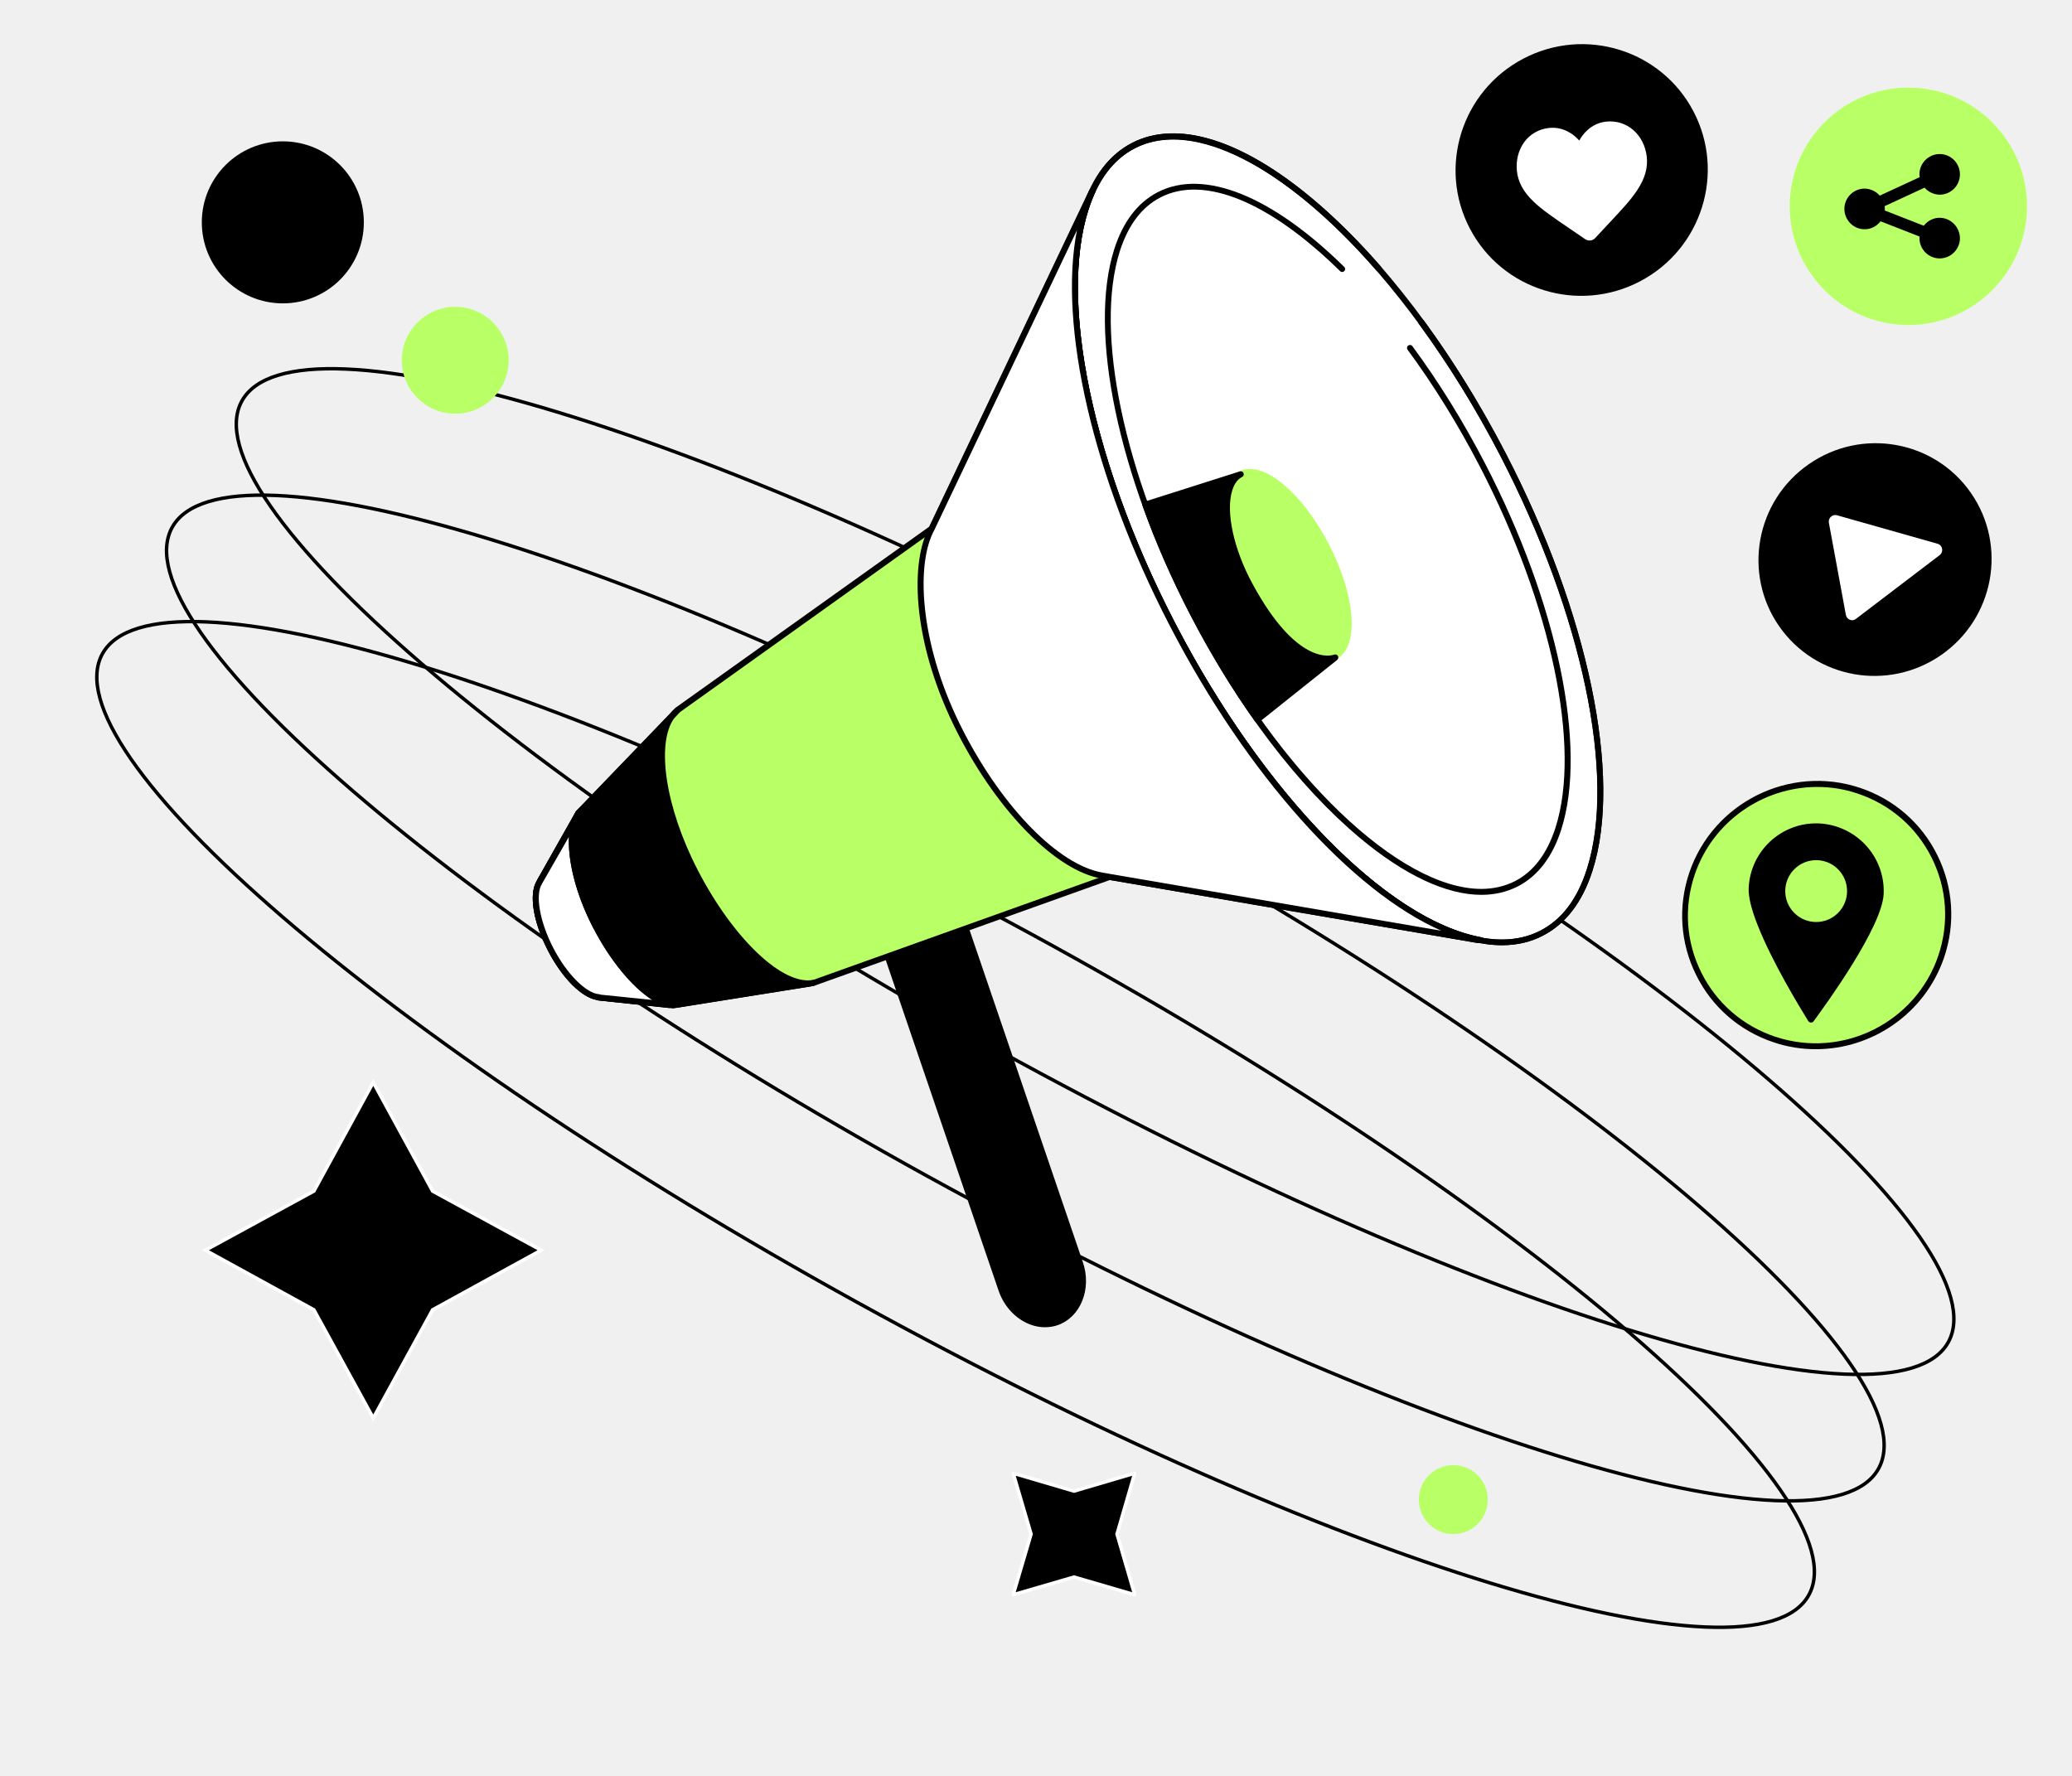
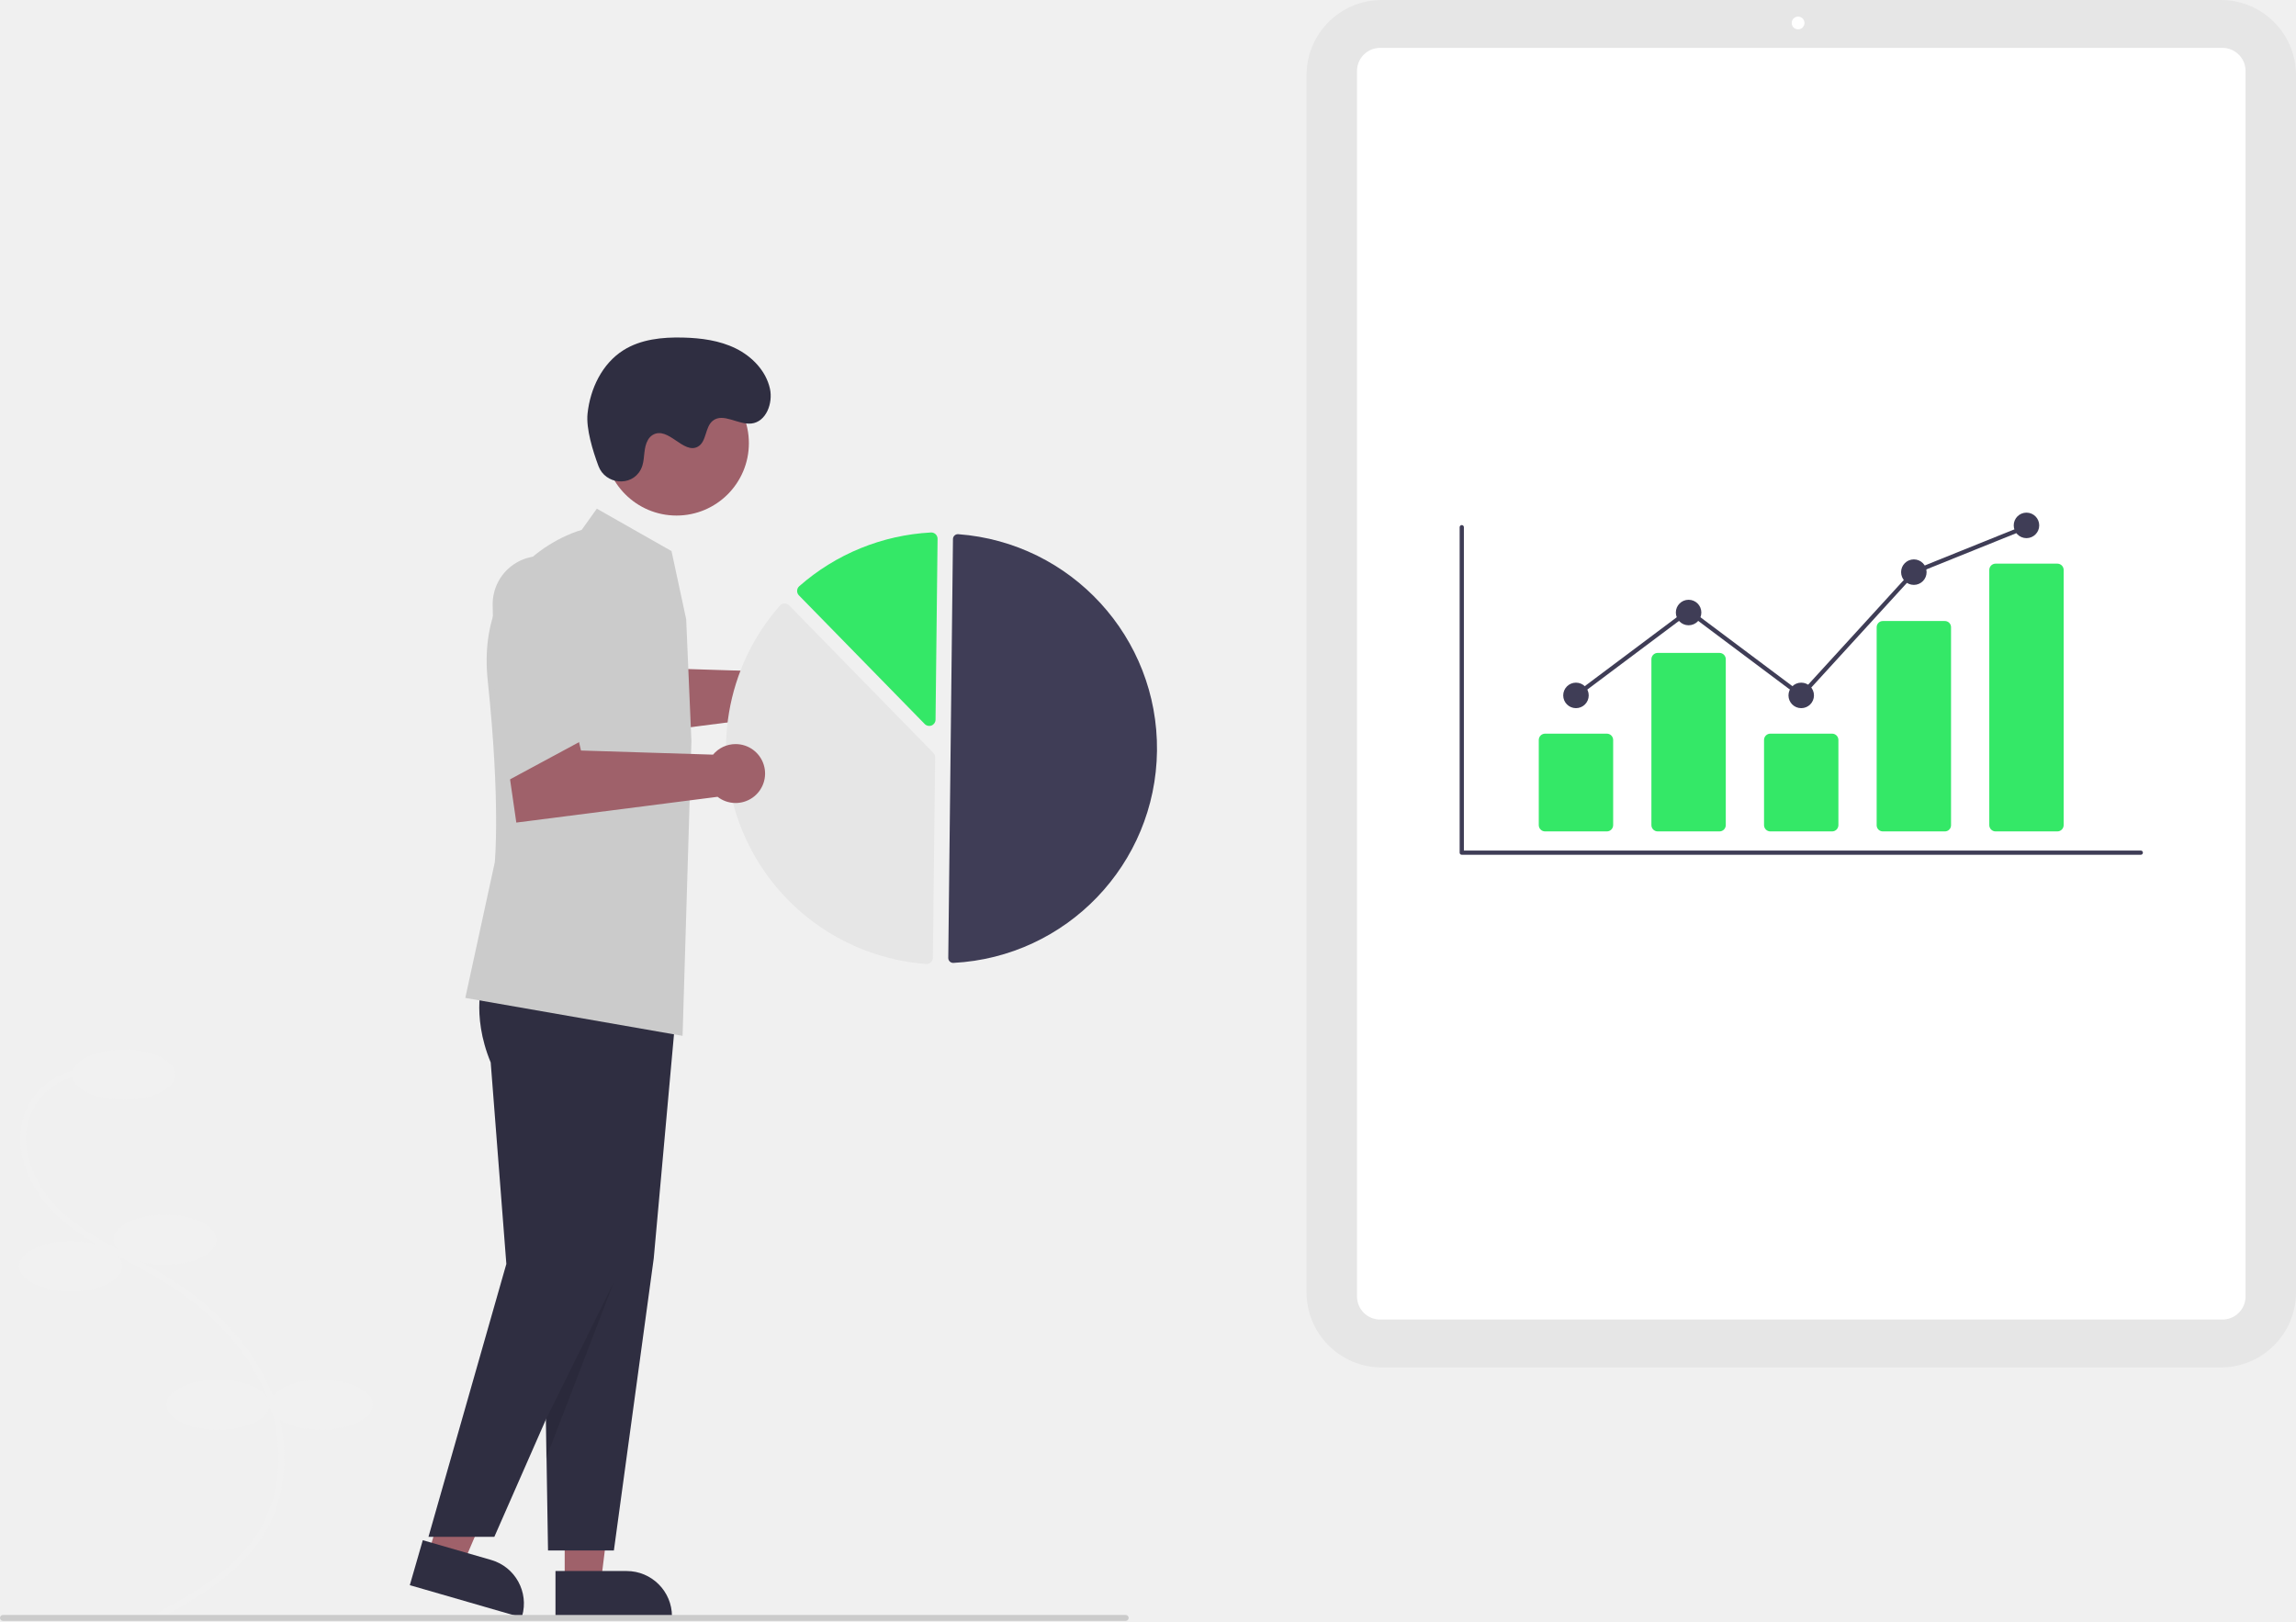
- <svg xmlns="http://www.w3.org/2000/svg" width="601" height="515" viewBox="0 0 601 515" fill="none">
-   <g clip-path="url(#clip0_332_1228)">
-     <path d="M311.536 432.535L329.137 427.349L324.001 445L329.137 462.601L311.536 457.465L293.885 462.601L299.07 445L293.885 427.349L311.536 432.535Z" fill="black" stroke="white" stroke-miterlimit="10" />
-   </g>
-   <g clip-path="url(#clip1_332_1228)">
-     <path d="M125.484 345.509L156.96 362.659L125.484 379.947L108.266 411.354L91.047 379.947L59.571 362.659L91.047 345.509L108.266 313.964L125.484 345.509Z" fill="black" stroke="white" stroke-miterlimit="10" />
-   </g>
-   <path d="M565.117 389.333C563.218 392.777 559.679 395.268 554.584 396.813C549.486 398.359 542.874 398.943 534.913 398.6C518.992 397.913 497.791 393.524 472.776 385.868C422.756 370.558 357.594 342.216 289.155 304.465C220.715 266.715 161.982 226.717 122.349 192.575C102.53 175.501 87.508 159.909 78.434 146.81C73.897 140.259 70.864 134.355 69.452 129.218C68.04 124.084 68.26 119.762 70.16 116.319C72.059 112.875 75.598 110.384 80.693 108.839C85.791 107.293 92.403 106.709 100.364 107.052C116.285 107.739 137.486 112.128 162.501 119.784C212.521 135.094 277.683 163.436 346.122 201.187C414.562 238.937 473.295 278.934 512.928 313.077C532.747 330.15 547.769 345.742 556.843 358.842C561.38 365.393 564.414 371.297 565.825 376.434C567.237 381.568 567.017 385.889 565.117 389.333Z" stroke="black" />
-   <path d="M544.887 426.007C542.987 429.451 539.449 431.942 534.354 433.487C529.256 435.033 522.644 435.617 514.683 435.273C498.762 434.587 477.56 430.198 452.546 422.542C402.526 407.232 337.364 378.89 268.924 341.139C200.485 303.388 141.752 263.391 102.119 229.249C82.299 212.175 67.277 196.583 58.204 183.483C53.666 176.933 50.633 171.029 49.221 165.892C47.81 160.758 48.03 156.436 49.929 152.992C51.829 149.549 55.367 147.057 60.462 145.512C65.56 143.967 72.172 143.383 80.134 143.726C96.054 144.413 117.256 148.802 142.27 156.458C192.291 171.767 257.452 200.11 325.892 237.86C394.331 275.611 453.064 315.608 492.697 349.75C512.517 366.824 527.539 382.416 536.612 395.516C541.15 402.067 544.183 407.971 545.595 413.107C547.006 418.241 546.786 422.563 544.887 426.007Z" stroke="black" />
-   <path d="M524.658 462.681C522.759 466.125 519.22 468.616 514.125 470.161C509.027 471.707 502.415 472.291 494.454 471.948C478.533 471.261 457.332 466.872 432.317 459.216C382.297 443.906 317.135 415.564 248.696 377.813C180.256 340.063 121.523 300.066 81.891 265.923C62.071 248.85 47.049 233.258 37.975 220.158C33.438 213.607 30.404 207.703 28.993 202.566C27.581 197.432 27.801 193.111 29.701 189.667C31.6 186.223 35.139 183.732 40.234 182.187C45.332 180.641 51.944 180.057 59.905 180.4C75.826 181.087 97.027 185.476 122.042 193.132C172.062 208.442 237.224 236.784 305.663 274.535C374.103 312.285 432.836 352.283 472.469 386.425C492.288 403.499 507.31 419.091 516.384 432.19C520.921 438.741 523.955 444.645 525.366 449.782C526.778 454.916 526.558 459.237 524.658 462.681Z" stroke="black" />
-   <circle cx="132.037" cy="104.5" r="15.5" fill="#B9FF66" />
-   <circle cx="421.537" cy="435" r="10" fill="#B9FF66" />
-   <circle cx="82.037" cy="64.5" r="23.5" fill="black" />
-   <path d="M306.509 383.59C300.205 385.744 293.001 381.475 290.495 374.071L251.496 259.81L274.284 252.015L313.322 366.433C315.828 373.758 312.774 381.436 306.509 383.59Z" fill="black" />
-   <path d="M303.102 385C301.262 385 299.383 384.569 297.581 383.668C293.94 381.866 291.042 378.498 289.633 374.345L250.634 260.084C250.478 259.653 250.713 259.144 251.182 258.987L273.971 251.192C274.206 251.113 274.441 251.113 274.636 251.231C274.832 251.348 274.989 251.505 275.067 251.74L314.105 366.159C316.728 373.914 313.439 382.101 306.744 384.412C305.608 384.804 304.355 385 303.102 385ZM252.592 260.358L291.317 373.797C292.57 377.518 295.154 380.574 298.364 382.14C300.949 383.394 303.729 383.629 306.235 382.767C312.03 380.769 314.849 373.562 312.5 366.707L273.736 253.111L252.592 260.358Z" fill="black" />
-   <path d="M270.251 153.382L196.521 205.988L167.821 235.798L156.544 255.736L156.505 255.892C154.273 259.339 155.565 267.291 159.755 275.399C163.866 283.39 169.661 288.953 173.733 289.266L173.616 289.344L195.268 291.695L235.794 285.231L321.818 254.443L428.751 272.775L429.495 272.814C402.635 267.8 366.377 231.88 340.025 181.076C313.713 130.31 305.334 80.132 316.885 55.376H316.845L270.838 152.128L270.251 153.382Z" fill="#B9FF66" />
-   <path d="M447.266 270.603C473.694 256.873 468.583 194.629 435.852 131.577C403.121 68.525 355.163 28.541 328.736 42.271C302.308 56.001 307.419 118.245 340.15 181.297C372.881 244.349 420.839 284.333 447.266 270.603Z" fill="white" />
-   <path d="M435.643 274.185C424.131 274.185 410.27 267.761 395.352 255.266C375.031 238.266 355.101 212.06 339.243 181.428C315.241 135.05 305.334 87.496 314.027 60.273C316.924 51.185 321.78 44.839 328.397 41.431C341.553 34.694 360.073 40.413 380.591 57.57C400.912 74.57 420.842 100.775 436.7 131.407C460.742 177.786 470.648 225.339 461.916 252.563C459.019 261.651 454.163 267.996 447.546 271.404C443.983 273.284 439.989 274.185 435.643 274.185ZM340.378 40.413C336.345 40.413 332.586 41.236 329.219 42.998C322.993 46.171 318.451 52.203 315.711 60.86C307.136 87.692 317.003 134.737 340.809 180.723C373.23 243.279 420.764 283.312 446.802 269.955C453.028 266.782 457.57 260.75 460.311 252.093C468.886 225.261 459.019 178.216 435.212 132.23C406.981 77.782 367.356 40.413 340.378 40.413Z" fill="black" />
-   <path d="M435.643 274.185C424.131 274.185 410.27 267.761 395.352 255.266C375.031 238.265 355.101 212.06 339.243 181.428C315.241 135.05 305.334 87.496 314.027 60.273C316.924 51.185 321.78 44.839 328.397 41.431C337.207 36.887 348.718 38.023 361.679 44.682C374.091 51.067 387.521 62.388 400.599 77.39C400.912 77.743 400.873 78.291 400.521 78.605C400.168 78.918 399.62 78.879 399.307 78.526C372.76 48.051 345.899 34.42 329.219 42.998C322.993 46.171 318.451 52.203 315.711 60.86C307.136 87.692 317.003 134.737 340.809 180.723C369.001 235.132 408.665 272.54 435.604 272.54C439.637 272.54 443.396 271.717 446.763 269.955C452.989 266.782 457.531 260.75 460.272 252.093C468.847 225.261 458.98 178.216 435.173 132.23C428.086 118.52 420.098 105.632 411.523 93.92C411.249 93.529 411.328 92.98 411.719 92.706C412.111 92.432 412.659 92.51 412.933 92.902C421.586 104.692 429.574 117.658 436.739 131.446C460.742 177.785 470.648 225.339 461.916 252.563C459.019 261.65 454.163 267.996 447.546 271.404C443.983 273.284 439.989 274.185 435.643 274.185Z" fill="black" />
-   <path d="M387.303 190.339C393.426 187.158 392.248 172.751 384.673 158.159C377.098 143.567 365.995 134.316 359.872 137.497C353.75 140.678 354.928 155.085 362.503 169.677C370.077 184.269 381.181 193.52 387.303 190.339Z" fill="#B9FF66" />
-   <path d="M384.624 191.848C377.889 191.848 368.492 183.152 361.718 170.03C356.08 159.14 353.77 147.937 355.845 141.474C356.589 139.202 357.803 137.596 359.486 136.734C366.143 133.326 377.537 142.61 385.446 157.847C391.085 168.737 393.395 179.94 391.32 186.403C390.576 188.675 389.362 190.281 387.678 191.143C386.738 191.613 385.72 191.848 384.624 191.848ZM362.54 137.714C361.718 137.714 360.935 137.87 360.269 138.223C358.977 138.889 358.038 140.142 357.45 141.983C355.532 148.016 357.764 158.748 363.206 169.246C370.411 183.152 381.257 192.514 386.856 189.615C388.148 188.949 389.088 187.696 389.675 185.855C391.594 179.783 389.323 169.09 383.919 158.592C377.576 146.41 368.492 137.714 362.54 137.714Z" fill="#B9FF66" />
-   <path d="M429.692 259.574C419.59 259.574 407.452 253.934 394.374 243.005C376.597 228.12 359.134 205.166 345.273 178.373C324.247 137.792 315.593 96.153 323.19 72.298C325.735 64.307 330.003 58.745 335.837 55.728C349.228 48.874 368.923 56.786 389.91 77.429C390.262 77.782 390.262 78.291 389.91 78.644C389.558 78.996 389.049 78.996 388.696 78.644C368.257 58.549 349.267 50.715 336.62 57.256C331.216 60.037 327.262 65.247 324.834 72.807C317.355 96.231 325.97 137.361 346.8 177.589C371.429 225.182 406.081 257.851 429.653 257.851C433.177 257.851 436.426 257.107 439.402 255.618C444.806 252.837 448.76 247.627 451.188 240.067C458.667 216.643 450.052 175.513 429.222 135.285C422.918 123.142 415.87 111.743 408.274 101.441C408 101.049 408.078 100.501 408.47 100.227C408.861 99.953 409.409 100.031 409.683 100.423C417.358 110.842 424.445 122.28 430.788 134.501C451.814 175.082 460.468 216.721 452.872 240.576C450.327 248.567 446.059 254.13 440.225 257.146C437.014 258.752 433.49 259.574 429.692 259.574Z" fill="black" />
-   <path d="M195.308 292.517C195.269 292.517 195.23 292.517 195.23 292.517L173.577 290.167C173.46 290.167 173.342 290.128 173.225 290.05C168.761 289.344 163.123 283.704 159.011 275.791C154.626 267.448 153.334 259.3 155.722 255.462L155.762 255.344L167.038 235.367C167.077 235.289 167.117 235.249 167.156 235.21L195.857 205.401C195.896 205.362 195.935 205.323 195.974 205.284L269.508 152.794L316.024 54.984C316.141 54.789 316.298 54.632 316.533 54.554C316.768 54.475 317.003 54.475 317.199 54.593C317.629 54.789 317.825 55.298 317.629 55.729C305.844 80.994 315.163 131.211 340.77 180.645C366.417 230.157 402.165 266.821 429.692 271.874C430.122 271.953 430.436 272.344 430.396 272.814C430.357 273.245 429.966 273.559 429.535 273.598L428.791 273.559C428.752 273.559 428.713 273.559 428.674 273.559L321.936 255.266L236.108 285.976C236.069 285.976 235.991 286.015 235.951 286.015L195.426 292.478C195.387 292.517 195.348 292.517 195.308 292.517ZM174.204 288.522L195.308 290.794L235.638 284.331L321.623 253.581C321.78 253.542 321.897 253.503 322.054 253.542L418.141 269.994C392.181 258.595 361.836 224.947 339.321 181.468C316.964 138.301 306.979 94.469 312.461 66.775L271.035 153.735C270.956 153.852 270.878 153.97 270.761 154.048L197.11 206.655L168.526 236.307L157.249 256.284C157.249 256.323 157.21 256.363 157.21 256.363C155.174 259.535 156.545 267.37 160.499 275.008C164.376 282.49 169.975 288.13 173.812 288.404C173.969 288.404 174.086 288.444 174.204 288.522Z" fill="black" />
-   <path d="M270.367 153.069L316.845 55.337H316.884C305.333 80.093 313.751 130.271 340.025 181.037C366.376 231.881 402.634 267.8 429.573 272.736L428.829 272.697L322.052 254.404L319.586 253.973C307.173 251.779 290.611 235.641 278.747 212.608C266.569 188.988 264.416 165.447 269.819 154.244L270.367 153.069Z" fill="white" />
-   <path d="M429.573 273.598C429.534 273.598 429.573 273.598 429.573 273.598L428.79 273.558C428.751 273.558 428.711 273.558 428.672 273.558L321.896 255.266L319.429 254.835C306.312 252.524 289.671 235.719 277.964 213.039C264.69 187.265 264.025 164.311 269.036 153.891L269.624 152.716L316.101 55.024C316.218 54.828 316.375 54.671 316.61 54.593C316.845 54.514 317.08 54.514 317.276 54.632C317.706 54.828 317.902 55.337 317.706 55.768C305.921 81.033 315.24 131.25 340.847 180.684C366.494 230.196 402.243 266.86 429.769 271.913C430.199 271.992 430.513 272.383 430.473 272.853C430.356 273.245 430.004 273.598 429.573 273.598ZM312.381 66.775L271.151 153.46L270.563 154.635C265.591 164.977 267.04 188.087 279.491 212.217C290.963 234.466 307.134 250.918 319.742 253.111L322.209 253.542L418.1 269.994C392.14 258.595 361.795 224.947 339.281 181.467C316.923 138.301 306.939 94.469 312.381 66.775Z" fill="black" />
-   <path d="M194.133 292.4C194.094 292.4 194.055 292.4 194.055 292.4L173.538 290.206C173.42 290.206 173.303 290.167 173.185 290.089C168.721 289.384 163.083 283.743 158.972 275.831C154.626 267.448 153.333 259.3 155.722 255.462L155.761 255.344L167.038 235.367C167.273 234.936 167.782 234.819 168.212 235.054C168.643 235.289 168.761 235.798 168.526 236.229L157.249 256.284C157.249 256.323 157.21 256.363 157.21 256.363C155.174 259.535 156.544 267.37 160.499 275.008C164.375 282.49 169.974 288.13 173.812 288.404C173.929 288.404 174.086 288.444 174.164 288.522L194.212 290.676C194.681 290.716 195.034 291.146 194.955 291.616C194.916 292.047 194.564 292.4 194.133 292.4Z" fill="black" />
-   <path d="M195.503 291.538C188.847 291.068 179.528 281.628 172.754 268.584C165.589 254.756 163.905 240.459 168.29 235.367L156.583 255.736L156.505 255.892C154.273 259.339 155.565 267.291 159.755 275.399C163.866 283.39 169.661 288.953 173.733 289.266L173.616 289.344L195.503 291.538Z" fill="white" />
-   <path d="M195.504 292.4C195.464 292.4 195.464 292.4 195.425 292.4C195.269 292.4 195.073 292.36 194.916 292.36L173.538 290.206C173.42 290.206 173.303 290.167 173.185 290.088C168.721 289.383 163.083 283.743 158.972 275.83C154.626 267.448 153.333 259.3 155.722 255.461L155.761 255.344L166.059 237.404C166.45 236.385 166.959 235.484 167.586 234.74C167.86 234.387 168.369 234.348 168.721 234.583C169.074 234.857 169.191 235.327 168.956 235.719L167.508 238.187C165.197 244.415 167.468 256.636 173.42 268.074C179.881 280.57 188.691 289.697 194.995 290.519L195.464 290.559C195.934 290.598 196.287 291.029 196.248 291.499C196.287 292.047 195.934 292.4 195.504 292.4ZM174.164 288.522L189.121 290.049C183.366 286.367 177.022 278.768 171.971 268.975C167.077 259.535 164.649 249.742 165.041 242.692L157.249 256.284C157.249 256.323 157.21 256.362 157.21 256.362C155.174 259.535 156.544 267.369 160.499 275.008C164.375 282.489 169.974 288.13 173.812 288.404C173.929 288.404 174.086 288.443 174.164 288.522Z" fill="black" />
-   <path d="M234.345 285.388L236.068 285.035C226.749 286.994 212.026 272.892 201.65 252.876C191.039 232.429 189.042 212.021 196.56 205.988L195.581 206.968L168.368 235.249C163.905 240.263 165.549 254.639 172.754 268.544C179.684 281.941 189.512 291.499 196.208 291.459L234.345 285.388Z" fill="black" />
-   <path d="M196.169 292.36C189.043 292.36 179.137 282.764 171.971 268.975C164.689 254.874 162.848 240.146 167.704 234.701L194.407 206.968C194.877 206.341 195.425 205.793 196.013 205.323C196.365 205.048 196.874 205.088 197.187 205.401C197.501 205.753 197.501 206.263 197.187 206.576L195.66 208.182C190.218 215.468 192.92 234.113 202.434 252.484C212.693 272.305 227.024 285.897 235.795 284.252L235.912 284.213C236.382 284.135 236.813 284.409 236.93 284.879C237.008 285.349 236.734 285.78 236.264 285.897C236.225 285.897 236.186 285.897 236.147 285.936L234.542 286.25H234.502L196.365 292.321C196.287 292.321 196.209 292.36 196.169 292.36ZM192.136 211.825L168.996 235.876C164.689 240.733 166.646 254.913 173.538 268.192C180.272 281.197 189.787 290.598 196.169 290.637L229.843 285.27C220.759 282.058 209.561 269.955 200.907 253.307C192.685 237.443 189.513 221.304 192.136 211.825Z" fill="black" />
-   <path d="M359.878 137.479C353.731 140.612 354.631 155.145 362.462 169.638C375.579 193.885 386.034 191.025 387.248 190.594C387.287 190.594 387.287 190.634 387.248 190.634L364.733 208.77C358.116 199.486 351.812 189.145 346.017 177.981C340.496 167.288 335.837 156.633 332.156 146.292L359.878 137.479Z" fill="black" />
-   <path d="M364.733 209.631C364.694 209.631 364.655 209.631 364.616 209.631C364.381 209.592 364.185 209.475 364.028 209.279C357.255 199.76 350.951 189.341 345.273 178.412C339.83 167.914 335.132 157.221 331.373 146.645C331.295 146.41 331.295 146.174 331.412 145.979C331.53 145.783 331.686 145.626 331.921 145.548L359.643 136.734C360.074 136.617 360.544 136.813 360.7 137.243C360.857 137.674 360.7 138.144 360.309 138.34C358.977 139.006 357.998 140.338 357.411 142.297C355.493 148.446 357.842 159.336 363.284 169.325C376.088 192.984 385.955 190.281 387.013 189.889C387.404 189.733 387.874 189.928 388.07 190.281C388.266 190.634 388.187 191.143 387.874 191.417L365.281 209.436C365.125 209.553 364.929 209.631 364.733 209.631ZM333.292 146.84C337.011 157.064 341.553 167.405 346.8 177.59C352.282 188.166 358.39 198.233 364.929 207.516L384.467 191.77C380.004 191.574 371.585 188.244 361.718 170.03C356.002 159.493 353.652 148.368 355.727 141.67C356.002 140.808 356.315 140.064 356.706 139.359L333.292 146.84Z" fill="black" />
-   <path d="M475.723 81.597C493.623 72.194 500.547 50.116 491.187 32.285C481.827 14.454 459.729 7.623 441.829 17.027C423.929 26.43 417.006 48.508 426.365 66.339C435.725 84.17 457.823 91.001 475.723 81.597Z" fill="black" />
-   <path d="M442.104 41.235C443.827 38.885 446.372 37.436 449.27 37.122C451.462 36.887 453.498 37.357 455.417 38.532C456.396 39.12 457.257 39.864 458.08 40.765C458.667 39.708 459.372 38.767 460.194 37.984C461.799 36.417 463.718 35.516 465.872 35.281C468.769 34.968 471.588 35.83 473.781 37.749C475.934 39.629 477.305 42.371 477.657 45.466C478.01 48.639 477.148 51.694 474.956 55.063C472.998 58.079 470.022 61.212 466.576 64.894C465.402 66.148 464.07 67.558 462.7 69.047C462.348 69.438 461.839 69.713 461.29 69.752C460.742 69.83 460.233 69.673 459.763 69.36C458.08 68.185 456.474 67.088 455.065 66.148C450.914 63.328 447.312 60.899 444.728 58.392C441.83 55.611 440.342 52.791 439.99 49.618C439.677 46.523 440.421 43.546 442.104 41.235Z" fill="white" />
-   <path d="M577.272 83.593C590.377 70.483 590.377 49.228 577.272 36.118C564.168 23.009 542.922 23.009 529.817 36.118C516.713 49.228 516.713 70.483 529.817 83.593C542.922 96.702 564.168 96.702 577.272 83.593Z" fill="#B9FF66" />
-   <path d="M553.539 94.273C534.587 94.273 519.121 78.84 519.121 59.842C519.121 40.883 534.548 25.411 553.539 25.411C572.529 25.411 587.956 40.844 587.956 59.842C587.956 78.801 572.529 94.273 553.539 94.273ZM553.539 27.134C535.527 27.134 520.844 41.784 520.844 59.842C520.844 77.861 535.488 92.55 553.539 92.55C571.55 92.55 586.233 77.9 586.233 59.842C586.233 41.823 571.589 27.134 553.539 27.134Z" fill="#B9FF66" />
-   <path d="M562.622 63.171C560.743 63.171 559.098 64.072 558.002 65.482L546.686 61.056C546.686 60.899 546.725 60.782 546.725 60.625C546.725 60.351 546.686 60.077 546.647 59.803L558.237 54.436C559.294 55.651 560.86 56.434 562.622 56.473C565.833 56.473 568.495 53.849 568.495 50.597C568.495 47.346 565.872 44.683 562.622 44.683C559.411 44.683 556.749 47.307 556.749 50.558C556.749 50.833 556.788 51.107 556.827 51.381L545.237 56.747C544.18 55.533 542.614 54.75 540.852 54.71C537.641 54.71 534.979 57.335 534.979 60.586C534.979 63.837 537.602 66.501 540.852 66.501C542.731 66.501 544.376 65.6 545.472 64.19L556.788 68.616C556.788 68.773 556.749 68.89 556.749 69.047C556.749 72.298 559.372 74.962 562.622 74.962C565.833 74.962 568.495 72.337 568.495 69.086C568.456 65.835 565.833 63.211 562.622 63.171Z" fill="black" />
-   <path d="M563.067 189.993C578.433 179.322 582.294 158.283 571.69 142.999C561.085 127.715 540.032 123.975 524.665 134.645C509.299 145.315 505.438 166.355 516.042 181.639C526.647 196.923 547.7 200.663 563.067 189.993Z" fill="black" />
-   <path d="M535.411 178.373L530.478 151.619C530.243 150.248 531.496 149.112 532.827 149.465L561.998 157.73C563.486 158.161 563.838 160.08 562.624 161.02L538.348 179.509C537.291 180.371 535.685 179.783 535.411 178.373Z" fill="white" />
-   <path d="M543.535 299.582C562.512 290.34 570.452 267.553 561.271 248.686C552.09 229.819 529.264 222.016 510.287 231.258C491.311 240.499 483.371 263.286 492.552 282.153C501.733 301.02 524.559 308.823 543.535 299.582Z" fill="#B9FF66" />
-   <path d="M526.718 304.347C522.646 304.347 518.495 303.72 514.462 302.349C504.595 299.059 496.607 292.165 491.987 282.842C487.367 273.559 486.662 263.022 489.99 253.151C496.881 232.821 519.043 221.735 539.443 228.512C549.31 231.802 557.298 238.696 561.918 248.019C566.539 257.303 567.243 267.84 563.915 277.711C558.355 294.006 543.045 304.347 526.718 304.347ZM527.109 228.277C511.486 228.277 496.842 238.148 491.556 253.738C488.385 263.178 489.05 273.245 493.475 282.098C497.899 290.99 505.535 297.61 514.971 300.743C534.47 307.206 555.653 296.63 562.232 277.202C565.403 267.761 564.737 257.694 560.313 248.842C555.888 239.95 548.253 233.33 538.817 230.196C534.94 228.865 530.986 228.277 527.109 228.277Z" fill="black" />
-   <path d="M546.375 259.261C545.983 268.78 529.891 291.029 526.053 296.239C525.662 296.787 524.84 296.748 524.487 296.16C522.06 292.243 514.033 279.082 509.843 268.427C508.16 264.197 507.102 260.358 507.22 257.655C507.651 246.844 516.774 238.422 527.581 238.853C538.387 239.362 546.806 248.45 546.375 259.261Z" fill="black" />
-   <path d="M533.13 264.827C536.632 261.324 536.632 255.644 533.13 252.141C529.628 248.638 523.951 248.638 520.45 252.141C516.948 255.644 516.948 261.324 520.45 264.827C523.951 268.33 529.628 268.33 533.13 264.827Z" fill="#B9FF66" />
-   <defs>
-     <clipPath id="clip0_332_1228">
-       <rect width="36" height="36" fill="white" transform="translate(293.537 427)" />
-     </clipPath>
-     <clipPath id="clip1_332_1228">
-       <rect width="70.326" height="70.326" fill="white" transform="translate(108.266 313) rotate(45)" />
-     </clipPath>
-   </defs>
+ <svg xmlns="http://www.w3.org/2000/svg" data-name="Layer 1" width="779.135" height="550.241" viewBox="0 0 779.135 550.241">
+   <path d="M262.716,725.12l-.951-1.759c12.753-6.897,28.626-15.481,36.916-29.567,8.172-13.886,8.356-32.743.479-49.211-6.704-14.016-19.018-26.572-35.611-36.313-3.273-1.921-6.709-3.742-10.031-5.503-8.031-4.256-16.336-8.658-23.184-14.903-9.432-8.601-16.568-23.035-11.249-35.891a23.856,23.856,0,0,1,20.677-14.467l.113,1.997a21.861,21.861,0,0,0-18.948,13.248c-4.943,11.947,1.839,25.505,10.754,33.636,6.661,6.074,14.852,10.415,22.773,14.613,3.342,1.771,6.797,3.603,10.108,5.546,16.938,9.943,29.526,22.798,36.403,37.174,8.16,17.061,7.946,36.637-.559,51.089C291.832,709.375,275.688,718.106,262.716,725.12Z" transform="translate(-210.4325 -174.8796)" fill="#f1f1f1" />
+   <ellipse cx="42.004" cy="364.667" rx="17.5" ry="8.5" fill="#f1f1f1" />
+   <ellipse cx="56.004" cy="420.667" rx="17.5" ry="8.5" fill="#f1f1f1" />
+   <ellipse cx="24.004" cy="429.667" rx="17.5" ry="8.5" fill="#f1f1f1" />
+   <ellipse cx="74.004" cy="476.667" rx="17.5" ry="8.5" fill="#f1f1f1" />
+   <ellipse cx="109.004" cy="476.667" rx="17.5" ry="8.5" fill="#f1f1f1" />
+   <path d="M964.104,638.88H679.27a25.493,25.493,0,0,1-25.464-25.464V200.343a25.493,25.493,0,0,1,25.464-25.464H964.104a25.493,25.493,0,0,1,25.464,25.464v413.072A25.493,25.493,0,0,1,964.104,638.88Z" transform="translate(-210.4325 -174.8796)" fill="#e6e6e6" />
+   <path d="M964.605,622.633H678.769a7.858,7.858,0,0,1-7.85-7.85v-415.808a7.858,7.858,0,0,1,7.85-7.85H964.605a7.858,7.858,0,0,1,7.85,7.85v415.808A7.858,7.858,0,0,1,964.605,622.633Z" transform="translate(-210.4325 -174.8796)" fill="#fff" />
+   <circle cx="610.171" cy="7.798" r="2.166" fill="#fff" />
+   <path d="M936.898,464.929H706.476a.721.721,0,0,1-.721-.721V353.767a.721.721,0,0,1,1.442,0v109.72H936.898a.721.721,0,0,1,0,1.442Z" transform="translate(-210.4325 -174.8796)" fill="#3f3d56" />
+   <path d="M755.707,456.997H734.75a2.143,2.143,0,0,1-2.141-2.14V425.966a2.143,2.143,0,0,1,2.141-2.14h20.958a2.143,2.143,0,0,1,2.141,2.14v28.89A2.143,2.143,0,0,1,755.707,456.997Z" transform="translate(-210.4325 -174.8796)" fill="#34e867" />
+   <path d="M793.926,456.997H772.969a2.143,2.143,0,0,1-2.141-2.14V398.564a2.143,2.143,0,0,1,2.141-2.14h20.958a2.143,2.143,0,0,1,2.141,2.14v56.293A2.143,2.143,0,0,1,793.926,456.997Z" transform="translate(-210.4325 -174.8796)" fill="#34e867" />
+   <path d="M832.145,456.997H811.188a2.143,2.143,0,0,1-2.141-2.14V425.966a2.143,2.143,0,0,1,2.141-2.14H832.145a2.143,2.143,0,0,1,2.141,2.14v28.89A2.143,2.143,0,0,1,832.145,456.997Z" transform="translate(-210.4325 -174.8796)" fill="#34e867" />
+   <path d="M870.364,456.997H849.407a2.096,2.096,0,0,1-2.141-2.043V387.65a2.096,2.096,0,0,1,2.141-2.043h20.958a2.096,2.096,0,0,1,2.141,2.043v67.303A2.096,2.096,0,0,1,870.364,456.997Z" transform="translate(-210.4325 -174.8796)" fill="#34e867" />
+   <path d="M908.584,456.997H887.626a2.143,2.143,0,0,1-2.141-2.14V368.277a2.143,2.143,0,0,1,2.141-2.14h20.958a2.143,2.143,0,0,1,2.141,2.14v86.58A2.143,2.143,0,0,1,908.584,456.997Z" transform="translate(-210.4325 -174.8796)" fill="#34e867" />
+   <circle cx="534.796" cy="235.966" r="4.327" fill="#3f3d56" />
+   <circle cx="573.015" cy="207.843" r="4.327" fill="#3f3d56" />
+   <circle cx="611.234" cy="235.966" r="4.327" fill="#3f3d56" />
+   <circle cx="649.453" cy="194.141" r="4.327" fill="#3f3d56" />
+   <circle cx="687.672" cy="178.277" r="4.327" fill="#3f3d56" />
+   <polygon points="611.325 236.935 573.015 208.241 535.228 236.543 534.363 235.389 573.015 206.438 611.143 234.997 649.031 193.534 649.184 193.472 687.403 178.073 687.942 179.411 649.875 194.749 611.325 236.935" fill="#3f3d56" />
+   <path d="M485.061,399.365a9.975,9.975,0,0,0-7.666,3.584l-44.81-1.401-1.754-7.554-23.189,11.316,3,20.689,68.29-8.744a9.996,9.996,0,1,0,6.129-17.89Z" transform="translate(-210.4325 -174.8796)" fill="#9f616a" />
+   <polygon points="191.627 537.085 203.887 537.085 209.72 489.797 191.625 489.798 191.627 537.085" fill="#9f616a" />
+   <path d="M398.933,707.962l24.144-.001h.001a15.387,15.387,0,0,1,15.386,15.386v.5l-39.531.001Z" transform="translate(-210.4325 -174.8796)" fill="#2f2e41" />
+   <polygon points="145.367 527.336 157.145 530.74 175.877 486.93 158.494 481.907 145.367 527.336" fill="#9f616a" />
+   <path d="M353.906,697.502l23.195,6.702.001 0a15.387,15.387,0,0,1,10.51,19.053l-.139.48-37.977-10.974Z" transform="translate(-210.4325 -174.8796)" fill="#2f2e41" />
+   <path d="M387.004,506.627s-4.361,12.166,2.518,28.766l5.308,68.368,1.571,97.232h22.35l13.526-99.122,8.123-89.878Z" transform="translate(-210.4325 -174.8796)" fill="#2f2e41" />
+   <path d="M374.433,506.627s-4.361,12.166,2.518,28.766l5.308,68.368L355.831,696.365h22.35l41.526-94.493,8.123-89.878Z" transform="translate(-210.4325 -174.8796)" fill="#2f2e41" />
+   <circle cx="229.567" cy="150.377" r="24.561" fill="#9f616a" />
+   <path d="M443.285,385.001l-4.977-23.127-25.344-14.39-5.139,7.195s-36.264,9.53-31.879,51.172,2.386,61.642,2.386,61.642l-10,46s3.078.529,73.729,12.871l3-100Z" transform="translate(-210.4325 -174.8796)" fill="#cbcbcb" />
+   <polygon points="208.266 435.17 185.251 481.659 185.251 494.985 208.266 435.17" opacity="0.1" />
+   <path d="M413.518,333.025c2.342,6.272,11.203,7.141,14.328,1.22a8.055,8.055,0,0,0,.591-1.439c.856-2.844.318-5.976,1.899-8.695a4.59,4.59,0,0,1,1.605-1.658c5.256-3.1,10.43,6.737,15.318,3.985,2.997-1.688,2.356-6.588,5.023-8.76,3.52-2.867,8.604,1.403,13.118.915,5.022-.542,7.398-6.904,6.306-11.836-1.331-6.014-6.037-10.896-11.558-13.627s-11.795-3.556-17.953-3.709c-6.997-.174-14.318.569-20.234,4.308-7.194,4.548-11.248,13.014-12.145,21.478C409.271,320.358,411.605,327.904,413.518,333.025Z" transform="translate(-210.4325 -174.8796)" fill="#2f2e41" />
+   <path d="M533.873,501.612c.036 0.0.072-0.0.109-.002a72.885,72.885,0,0,0,1.631-145.467,1.663,1.663,0,0,0-1.258.436,1.646,1.646,0,0,0-.538,1.205l-1.594,142.145a1.669,1.669,0,0,0,1.65,1.683Z" transform="translate(-210.4325 -174.8796)" fill="#3f3d56" />
+   <path d="M476.712,379.647a2.146,2.146,0,0,1,1.506.643L527.153,430.335a2.123,2.123,0,0,1,.609,1.518l-.763,68.017a2.116,2.116,0,0,1-.691,1.549,2.148,2.148,0,0,1-1.615.561,73.362,73.362,0,0,1-49.612-121.606,2.149,2.149,0,0,1,1.551-.726C476.659,379.647,476.685,379.647,476.712,379.647Z" transform="translate(-210.4325 -174.8796)" fill="#e6e6e6" />
+   <path d="M526.471,355.561a2.155,2.155,0,0,1,1.464.598,2.117,2.117,0,0,1,.657,1.566l-.688,61.369a2.137,2.137,0,0,1-3.664,1.47L481.539,376.895a2.141,2.141,0,0,1,.036-3.028q.039-.038.079-.073A73.516,73.516,0,0,1,526.339,355.564C526.383,355.562,526.427,355.561,526.471,355.561Z" transform="translate(-210.4325 -174.8796)" fill="#34e867" />
+   <path d="M460.061,427.365a9.975,9.975,0,0,0-7.666,3.584l-44.81-1.401-1.754-7.554-23.189,11.316,3,20.689,68.29-8.744a9.996,9.996,0,1,0,6.129-17.89Z" transform="translate(-210.4325 -174.8796)" fill="#9f616a" />
+   <path d="M378.864,441.831,377.618,380.198a16.321,16.321,0,1,1,32.639-.33v45.043Z" transform="translate(-210.4325 -174.8796)" fill="#cbcbcb" />
+   <path d="M592.433,724.88h-381a1,1,0,1,1,0-2h381a1,1,0,0,1,0,2Z" transform="translate(-210.4325 -174.8796)" fill="#cbcbcb" />
</svg>
